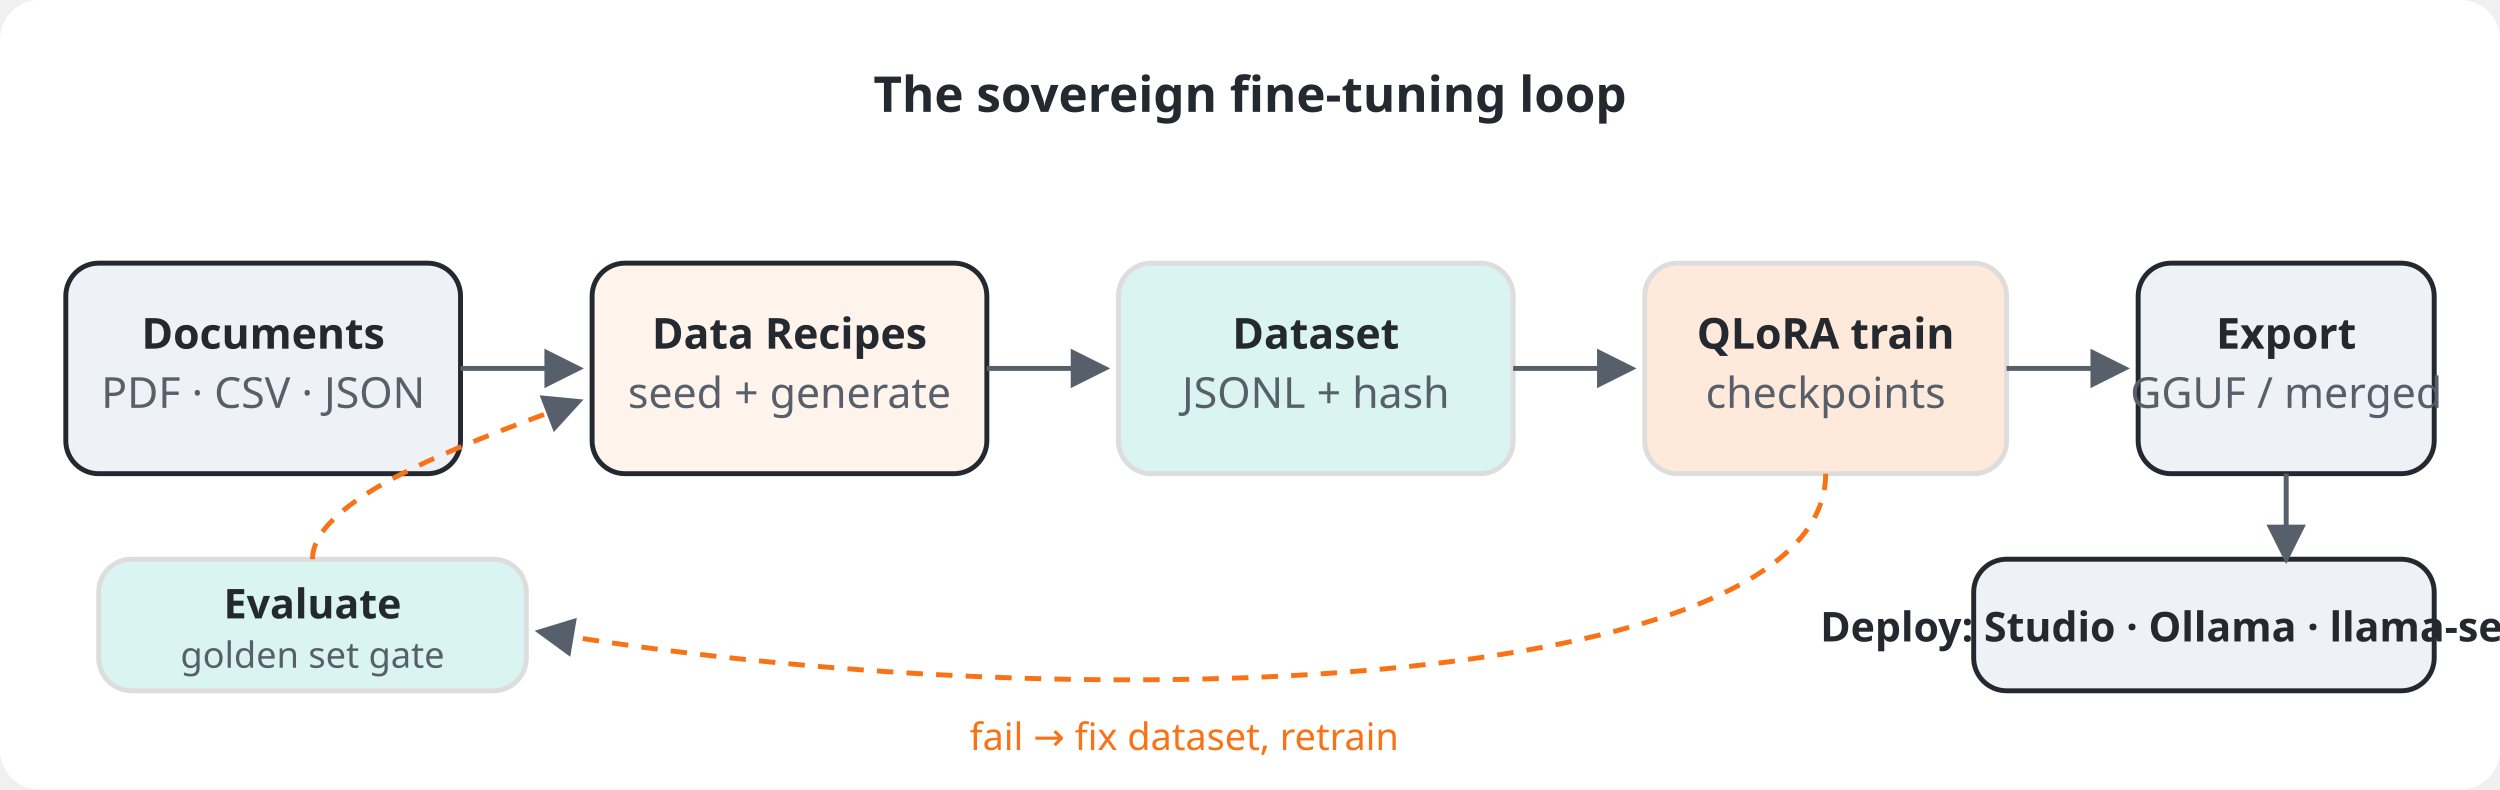
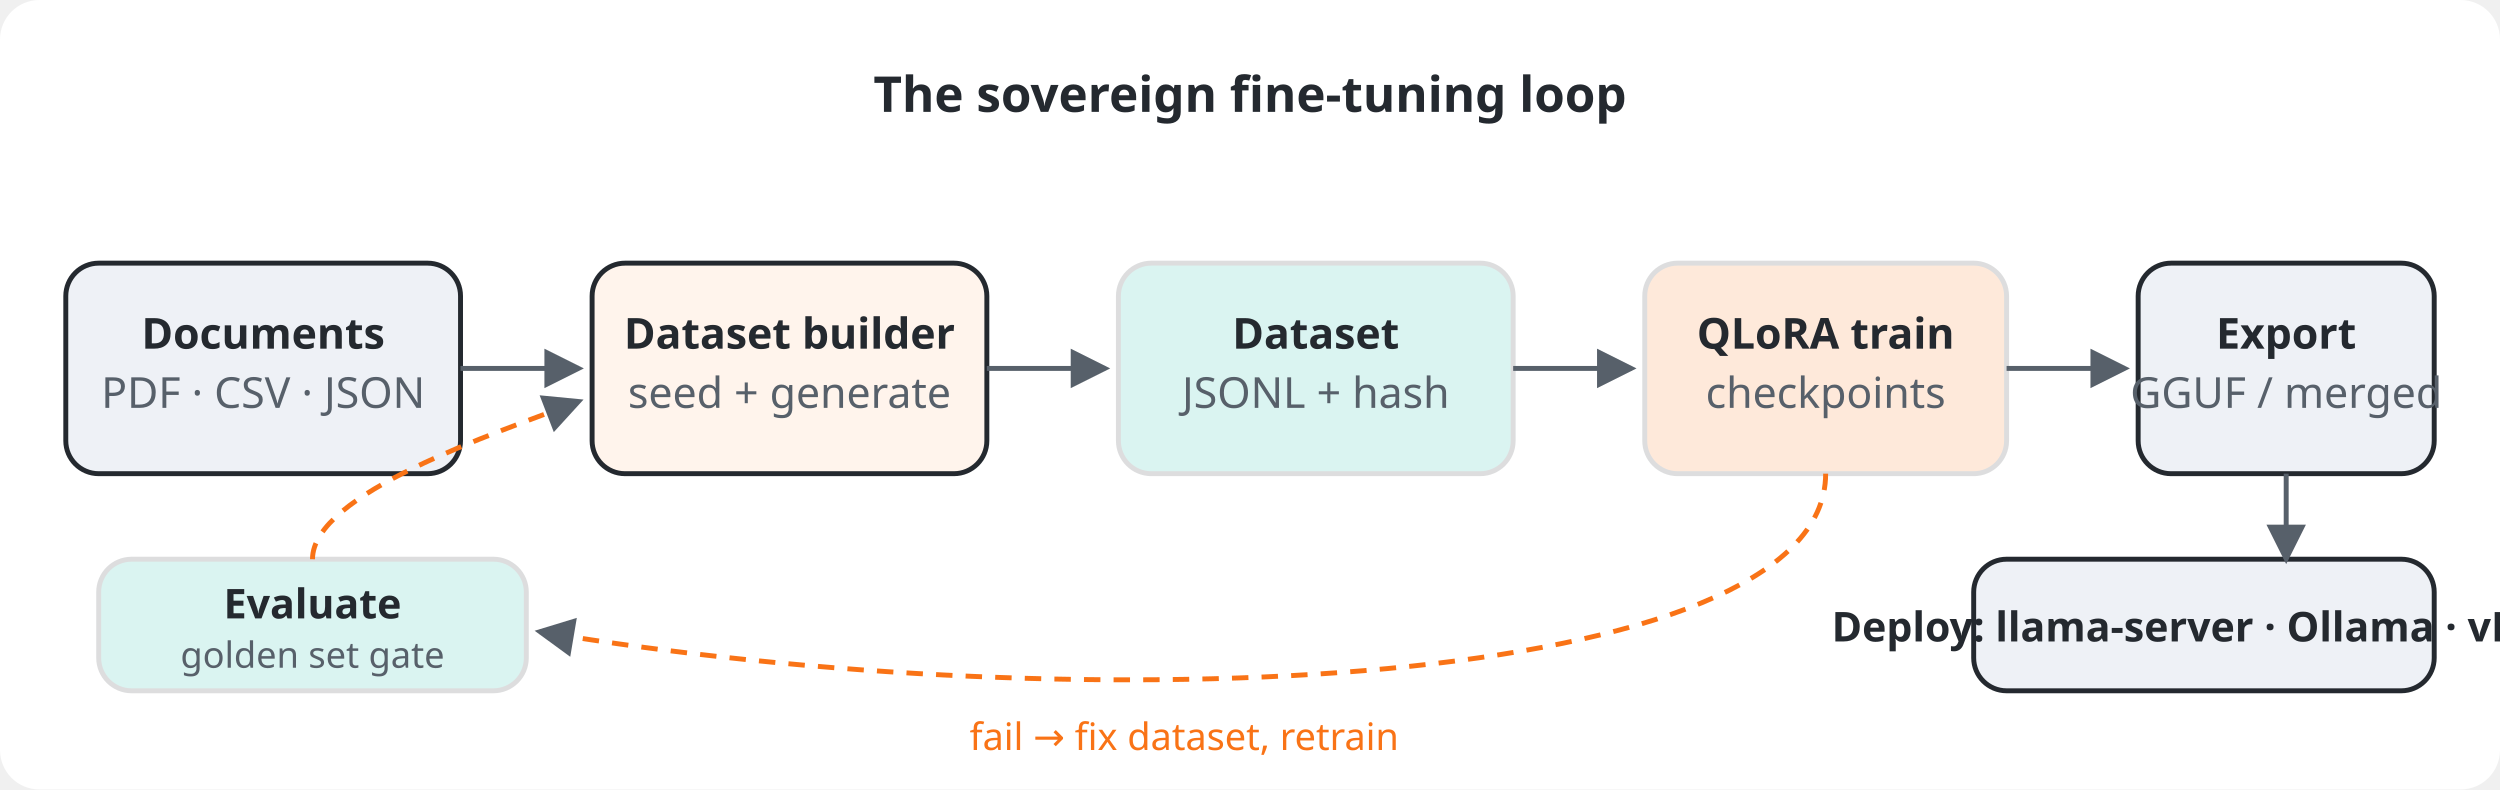
<svg xmlns="http://www.w3.org/2000/svg" width="760" height="240" viewBox="0 0 760 240" role="img" font-family="DM Sans, sans-serif">
  <rect width="760" height="240" rx="12" fill="#ffffff" />
  <defs>
    <marker id="ar" markerWidth="8" markerHeight="8" refX="7" refY="4" orient="auto">
      <path d="M0 0 L8 4 L0 8 z" fill="#57606a" />
    </marker>
  </defs>
  <g stroke="#24292f" stroke-width="1.5">
    <rect x="20" y="80" width="120" height="64" rx="10" fill="#eef1f6" />
    <rect x="180" y="80" width="120" height="64" rx="10" fill="#fff4ec" />
    <rect x="340" y="80" width="120" height="64" rx="10" fill="#14b8a6" opacity="0.16" />
    <rect x="500" y="80" width="110" height="64" rx="10" fill="#f97316" opacity="0.16" />
    <rect x="650" y="80" width="90" height="64" rx="10" fill="#eef1f6" />
  </g>
  <g font-size="13" fill="#24292f" text-anchor="middle" font-weight="600">
    <text x="80" y="106">Documents</text>
    <text x="80" y="124" font-weight="normal" fill="#57606a">PDF · CSV · JSON</text>
-     <text x="240" y="106">Data Recipes</text>
+     <text x="240" y="106">Dataset builder</text>
    <text x="240" y="124" font-weight="normal" fill="#57606a">seed + generate</text>
    <text x="400" y="106">Dataset</text>
    <text x="400" y="124" font-weight="normal" fill="#57606a">JSONL + hash</text>
    <text x="555" y="106">QLoRA train</text>
    <text x="555" y="124" font-weight="normal" fill="#57606a">checkpoints</text>
    <text x="695" y="106">Export</text>
    <text x="695" y="124" font-weight="normal" fill="#57606a">GGUF / merged</text>
  </g>
  <g stroke="#57606a" stroke-width="1.5" marker-end="url(#ar)">
    <line x1="140" y1="112" x2="176" y2="112" />
    <line x1="300" y1="112" x2="336" y2="112" />
    <line x1="460" y1="112" x2="496" y2="112" />
    <line x1="610" y1="112" x2="646" y2="112" />
  </g>
  <g stroke="#24292f" stroke-width="1.5">
    <rect x="600" y="170" width="140" height="40" rx="10" fill="#eef1f6" />
  </g>
-   <text x="670" y="195" font-size="12.5" fill="#24292f" text-anchor="middle" font-weight="600">Deploy: Studio · Ollama · llama-server</text>
+   <text x="670" y="195" font-size="12.5" fill="#24292f" text-anchor="middle" font-weight="600">Deploy: llama-server · Ollama · vLLM</text>
  <path d="M 695 144 L 695 170" fill="none" stroke="#57606a" stroke-width="1.5" marker-end="url(#ar)" />
  <g stroke="#24292f" stroke-width="1.5">
    <rect x="30" y="170" width="130" height="40" rx="10" fill="#14b8a6" opacity="0.16" />
  </g>
  <text x="95" y="188" font-size="12.5" fill="#24292f" text-anchor="middle" font-weight="600">Evaluate</text>
  <text x="95" y="203" font-size="11" fill="#57606a" text-anchor="middle">golden set gate</text>
  <path d="M 555 144 C 555 210 330 220 164 192" fill="none" stroke="#f97316" stroke-width="1.5" stroke-dasharray="5 4" marker-end="url(#ar)" />
  <path d="M 95 170 C 95 150 150 132 176 122" fill="none" stroke="#f97316" stroke-width="1.5" stroke-dasharray="5 4" marker-end="url(#ar)" />
  <text x="360" y="228" font-size="11.5" fill="#f97316" text-anchor="middle">fail → fix dataset, retrain</text>
  <text x="380" y="34" font-size="15" fill="#24292f" text-anchor="middle" font-weight="700">The sovereign fine-tuning loop</text>
</svg>
